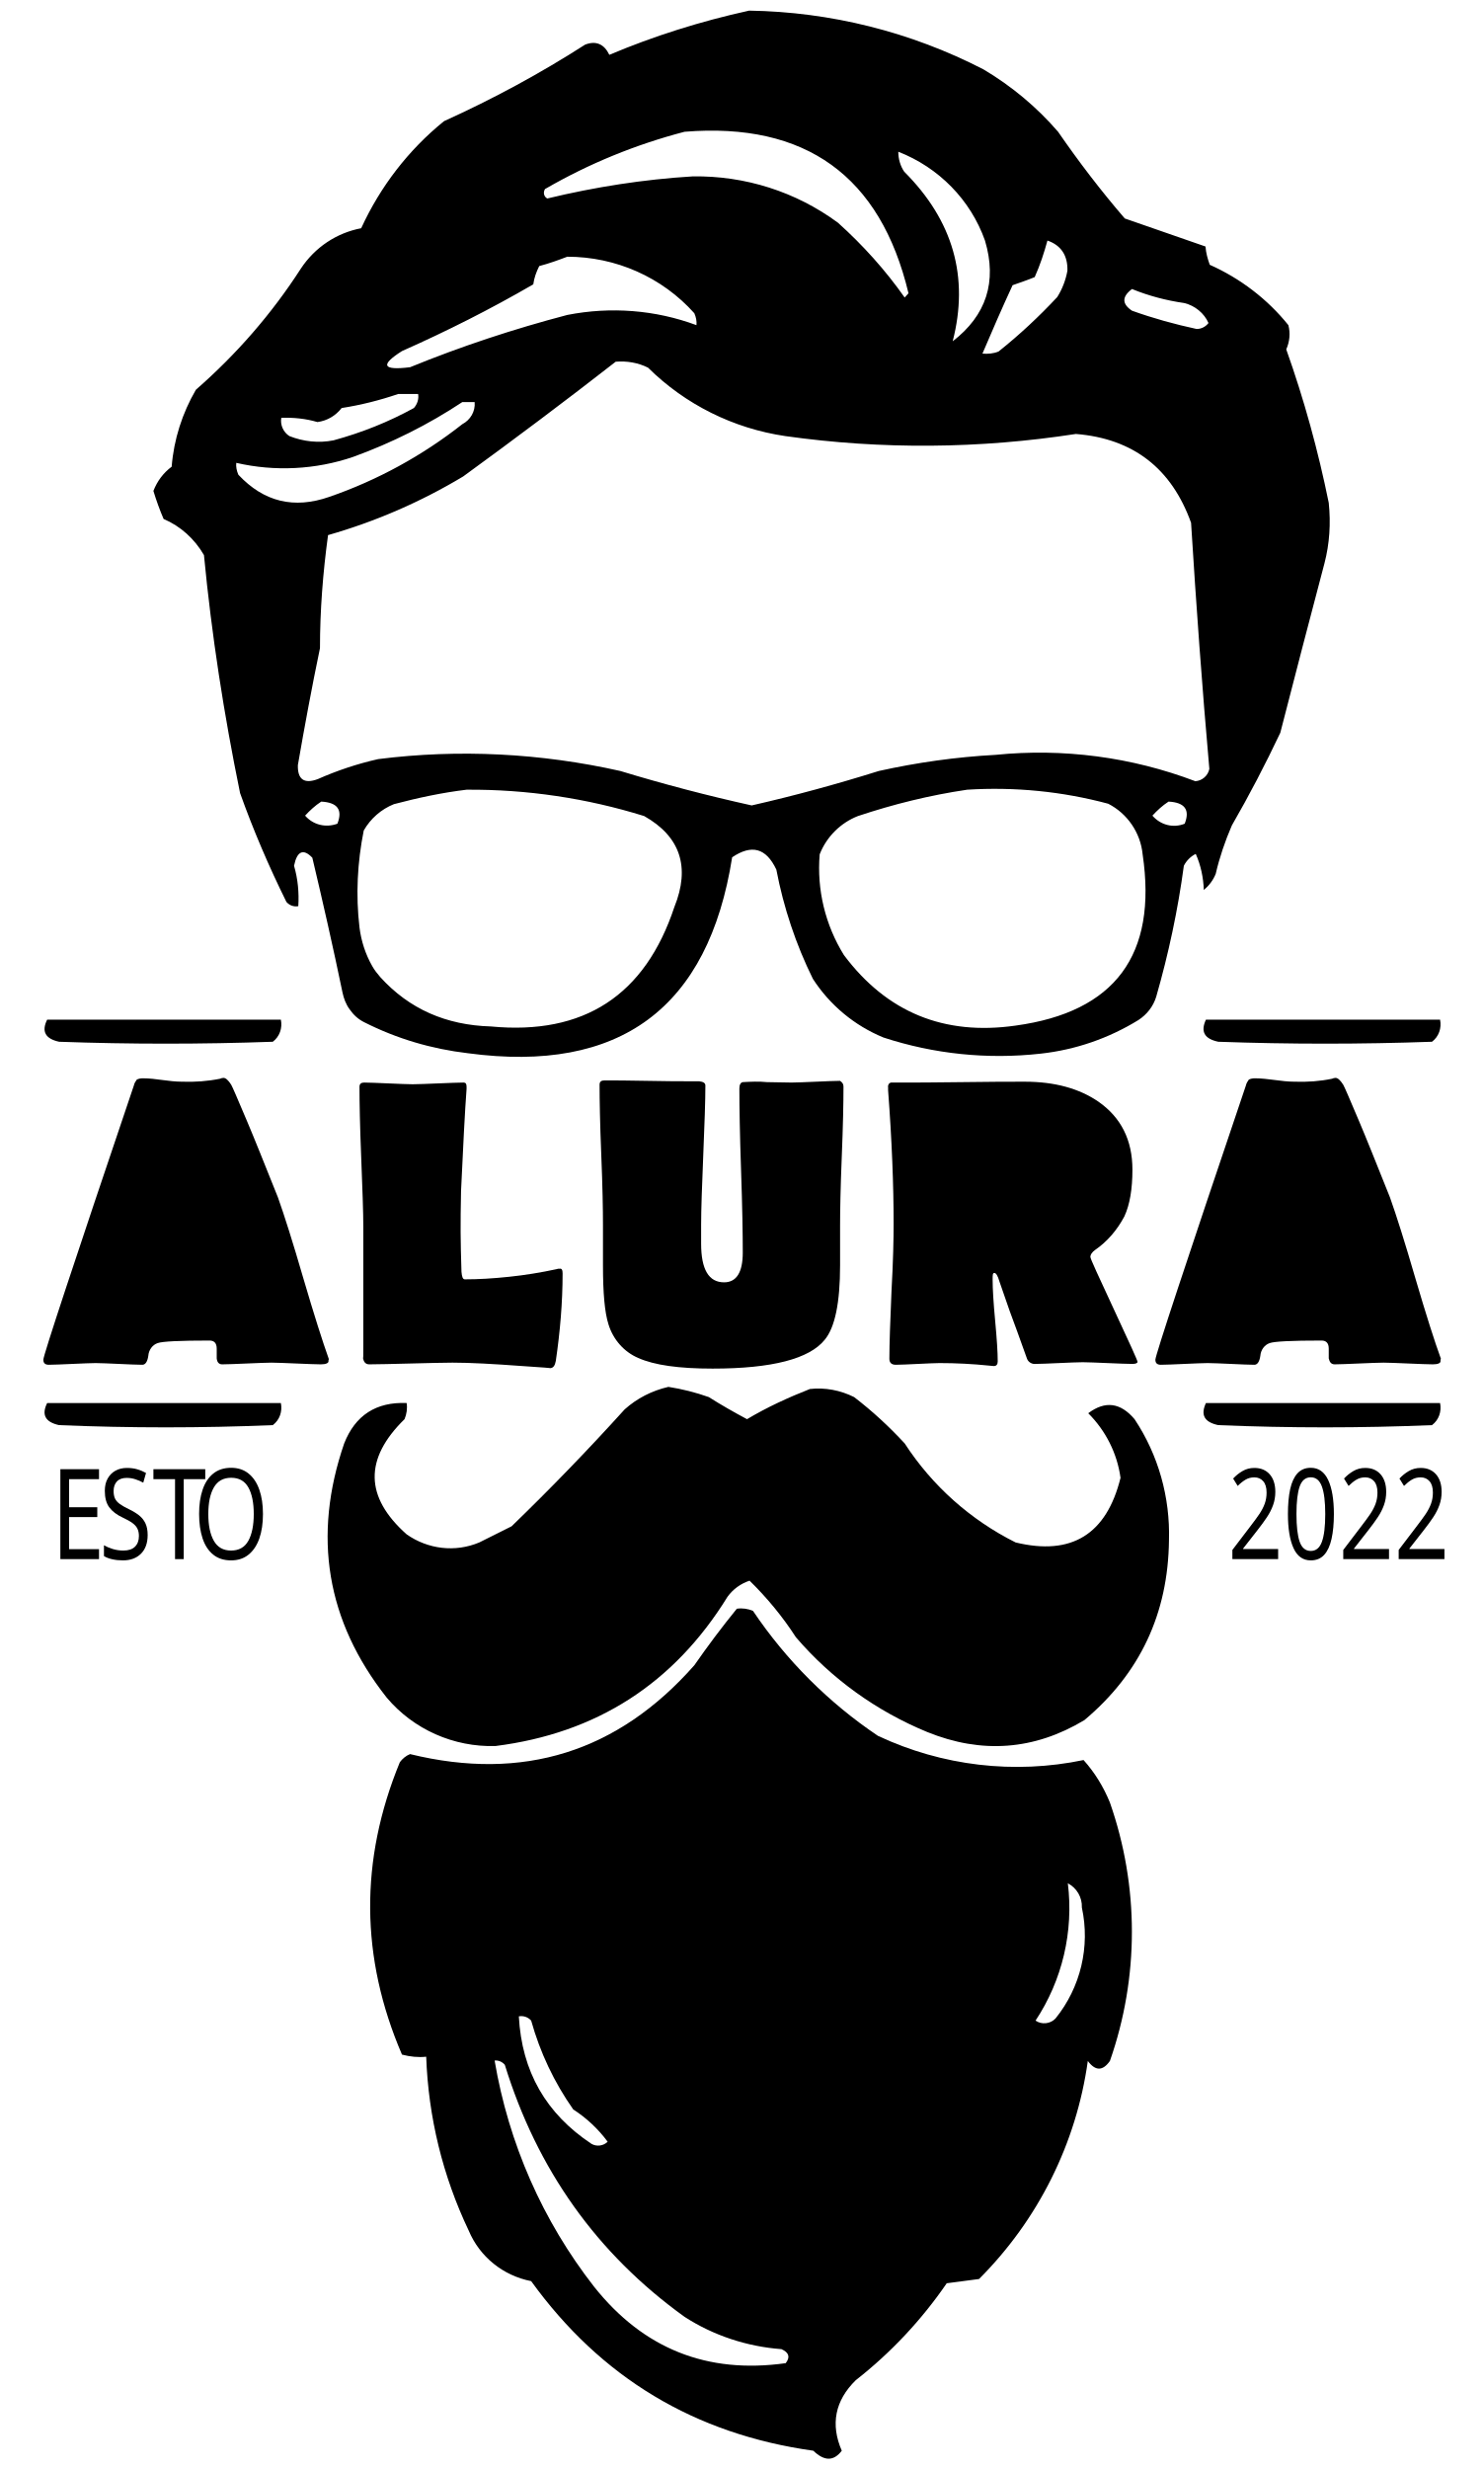
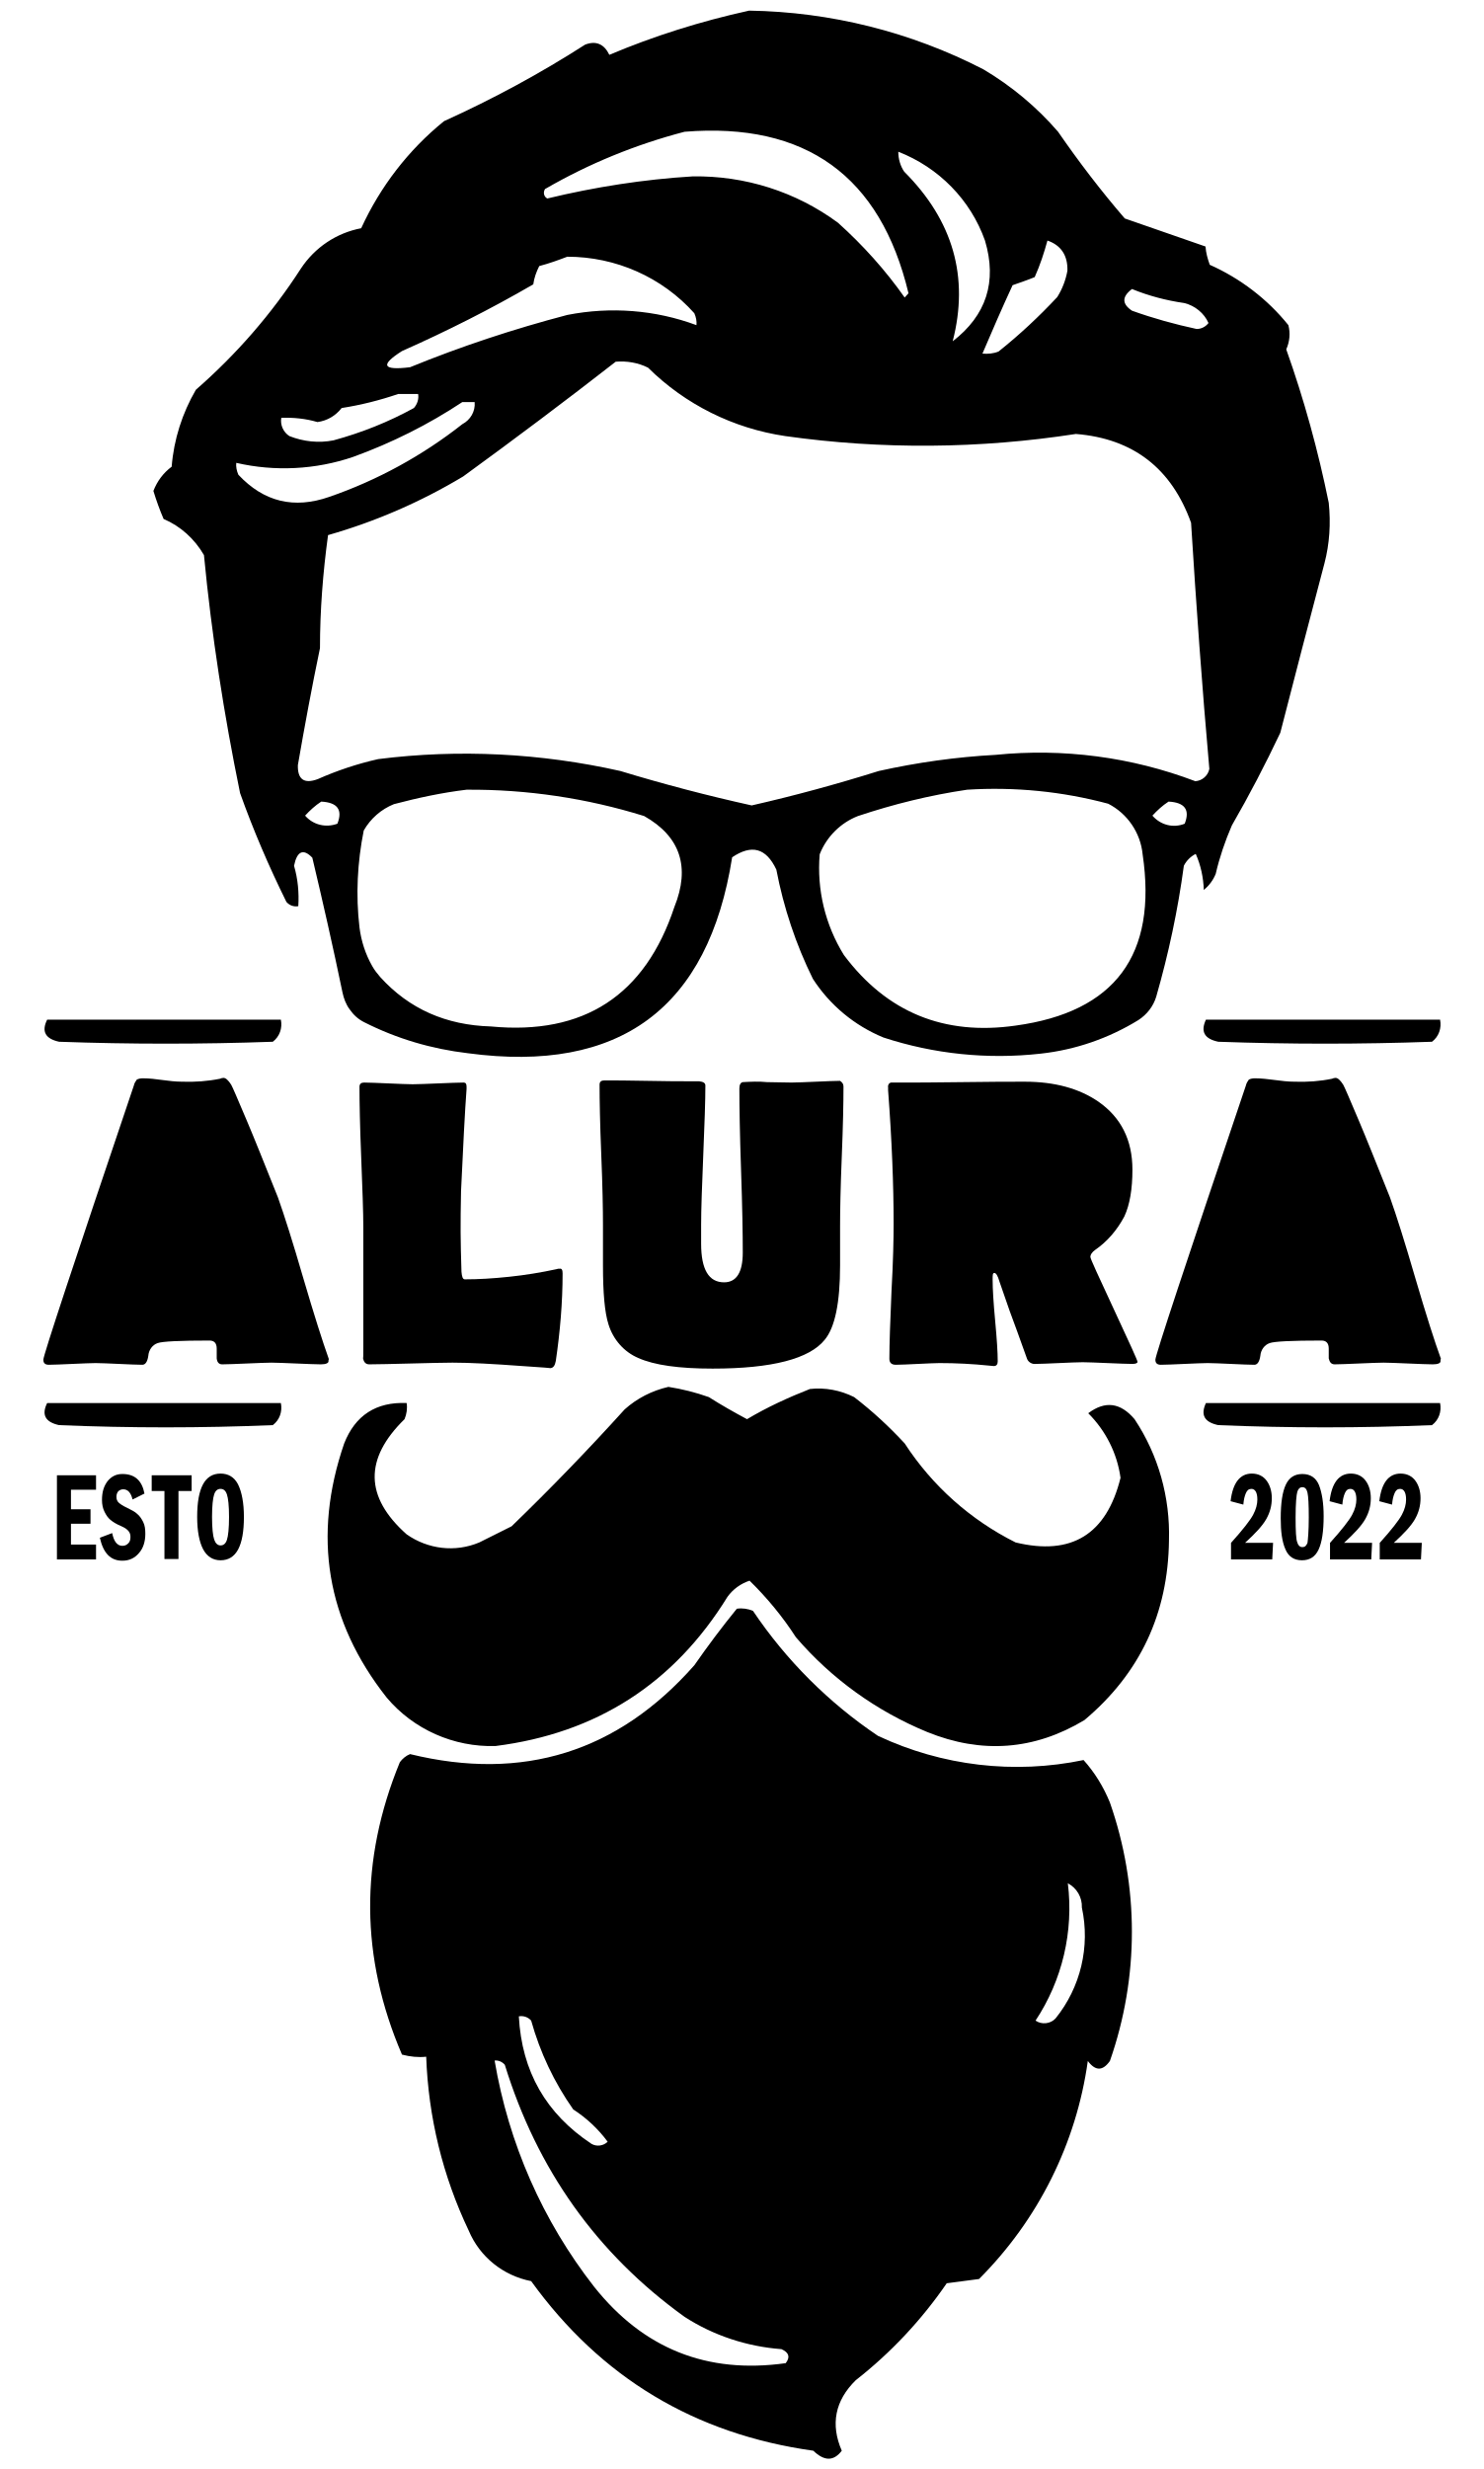
<svg xmlns="http://www.w3.org/2000/svg" version="1.1" id="Layer_1" x="0px" y="0px" viewBox="0 0 349.1 580.9" style="enable-background:new 0 0 349.1 580.9;" xml:space="preserve">
  <style type="text/css">
- 	.st0{fill-rule:evenodd;clip-rule:evenodd;enable-background:new    ;}
- 	.st1{font-family:'FranklinGothic-DemiCond';}
- 	.st2{font-size:29.622px;}
+ 	.st0{fill-rule:evenodd;clip-rule:evenodd;}
+ 	.st1{enable-background:new    ;}
</style>
  <g>
-     <path class="st0" d="M176.3,2.5c19.2,0.3,38,5,55.1,13.8c6.6,3.9,12.6,8.9,17.6,14.7c4.9,7.1,10.1,13.9,15.7,20.4l19,6.6   c0.1,1.5,0.5,2.9,1,4.3c7.2,3.2,13.6,8.1,18.5,14.2c0.5,1.9,0.3,3.9-0.5,5.7c4.2,11.8,7.5,23.8,10,36.1c0.5,4.8,0.2,9.6-1,14.2   c-3.5,13.3-7,26.6-10.4,39.9c-3.5,7.4-7.3,14.7-11.4,21.8c-1.6,3.7-2.9,7.5-3.8,11.4c-0.6,1.5-1.6,2.8-2.8,3.8   c-0.1-2.9-0.7-5.8-1.9-8.5c-1.2,0.6-2.2,1.6-2.8,2.8c-1.4,10.4-3.6,20.7-6.5,30.8c-0.7,2.3-2.2,4.2-4.2,5.5c-7,4.3-14.8,7-23,7.9   c-12.5,1.4-25.1,0.1-37-3.8c-6.8-2.8-12.6-7.6-16.6-13.8c-4-8.1-6.9-16.8-8.6-25.7c-2.4-5.1-5.8-6-10.4-2.9   c-5.6,35.5-26.4,50.9-62.2,46.1c-8.5-1-16.7-3.4-24.4-7.3c-1.4-0.7-2.5-1.7-3.4-3l0,0c-0.9-1.2-1.4-2.6-1.7-4   c-2.2-10.6-4.6-21.2-7.1-31.7c-2.1-2.2-3.6-1.6-4.3,1.9c0.9,3.1,1.2,6.3,1,9.5c-1.1,0.2-2.1-0.2-2.8-1c-4.1-8.3-7.8-16.9-10.9-25.6   c-3.8-18.5-6.7-37.2-8.5-56c-2.2-3.8-5.5-6.8-9.5-8.5c-0.9-2.1-1.7-4.3-2.4-6.6c0.9-2.3,2.3-4.2,4.3-5.7c0.5-6.4,2.5-12.6,5.7-18.1   c9.5-8.3,17.8-17.8,24.7-28.5c3.3-5,8.4-8.4,14.2-9.5c4.5-9.8,11.1-18.4,19.5-25.2c11.5-5.2,22.6-11.2,33.2-18   c2.6-1,4.5-0.1,5.7,2.4C153.8,8.5,164.9,5,176.3,2.5z M161.1,31c28.5-2.3,46.1,10.4,52.7,38l-0.9,1c-4.5-6.4-9.8-12.3-15.7-17.6   c-9.9-7.3-21.9-11.1-34.2-10.9c-11.5,0.7-23,2.5-34.2,5.2c-0.8-0.4-1-1.4-0.6-2.1c0-0.1,0.1-0.2,0.2-0.2   C138.6,38.5,149.6,34,161.1,31z M211.4,35.7c9.5,3.7,17,11.3,20.4,20.9c2.9,9.7,0.3,17.6-7.6,23.7c3.9-15.1,0.1-28.4-11.4-39.9   C211.9,39.1,211.4,37.4,211.4,35.7z M246.5,56.6c3.2,1.1,4.8,3.5,4.7,7.1c-0.4,2.2-1.2,4.3-2.4,6.2c-4.3,4.6-8.9,8.9-13.8,12.8   c-1.2,0.5-2.5,0.6-3.8,0.5c2.3-5.4,4.6-10.7,7.1-16.1c1.7-0.6,3.5-1.2,5.2-1.9C244.8,62.3,245.7,59.5,246.5,56.6z M133.5,60.4   c11.4,0,22.3,4.8,29.9,13.3c0.4,0.9,0.6,1.9,0.5,2.8c-9.7-3.6-20.2-4.4-30.4-2.4c-12.6,3.3-25,7.4-37,12.3   c-6.5,0.8-7.1-0.5-1.9-3.8c10.6-4.7,20.9-9.9,30.9-15.7c0.2-1.5,0.7-2.9,1.4-4.3C129.2,62,131.4,61.2,133.5,60.4L133.5,60.4z    M266.4,68c3.9,1.6,8.1,2.7,12.3,3.3c2.5,0.6,4.7,2.4,5.7,4.7c-0.7,0.9-1.7,1.4-2.8,1.4c-5.1-1.1-10.2-2.5-15.2-4.3   C264,71.5,264,69.8,266.4,68L266.4,68z M144.9,85.1c2.6-0.2,5.2,0.2,7.6,1.4c8.8,8.7,20.1,14.3,32.3,16.1c22.7,3.2,45.7,3,68.4-0.5   c13.5,1.1,22.5,8.1,27.1,20.9c1.2,19.4,2.6,38.7,4.3,57.9c-0.3,1.6-1.7,2.8-3.3,2.9c-15-5.7-31.1-7.8-47-6.2   c-9.3,0.5-18.5,1.8-27.5,3.8c-9.9,3.1-19.8,5.8-29.9,8.1c-10.4-2.3-20.7-5-30.9-8.1c-18.7-4.2-38-5.2-57-2.8   c-4.9,1.1-9.7,2.7-14.2,4.7c-3.2,1.2-4.8,0.1-4.7-3.3c1.6-9.2,3.3-18.4,5.2-27.5c0-8.9,0.7-17.8,1.9-26.6   c11.2-3.2,21.8-7.8,31.8-13.8C121.1,103.3,133.1,94.3,144.9,85.1z M93.7,92.7h4.7c0.2,1.2-0.2,2.4-1,3.3c-6,3.3-12.3,5.8-18.9,7.6   c-3.5,0.7-7.1,0.3-10.4-1c-1.4-0.9-2.2-2.6-1.9-4.3c2.9-0.1,5.8,0.2,8.5,1C77,99,79,97.8,80.4,96C84.9,95.3,89.3,94.2,93.7,92.7z    M108.8,94.6h2.9c0.2,2.2-1,4.2-2.9,5.2c-9.4,7.4-20,13.2-31.3,17.1c-8.3,2.9-15.4,1.2-21.4-5.2c-0.4-0.9-0.6-1.9-0.5-2.8   c9.1,2.1,18.7,1.6,27.5-1.4C92.2,104.2,100.8,99.9,108.8,94.6L108.8,94.6z M109.8,185.8c14.2-0.1,28.3,2,41.8,6.2   c8.5,4.8,10.9,12,7.1,21.4c-6.9,20.8-21.3,30.2-43.2,28.1c-10.5-0.3-19.2-4.1-26-11.6c-0.7-0.8-1.4-1.7-1.9-2.6   c-1.6-2.8-2.6-5.9-3-9.1c-0.9-7.6-0.5-15.3,1-22.8c1.6-2.8,4.1-5,7.1-6.2C98.4,187.7,104,186.5,109.8,185.8L109.8,185.8z    M227.6,185.8c11.2-0.7,22.4,0.4,33.2,3.3c4.5,2.3,7.6,6.8,8.1,11.9c3.5,23.7-6.5,37.1-29.9,40.3c-16.8,2.4-30.3-3.1-40.4-16.6   c-4.4-7.1-6.4-15.4-5.7-23.7c1.6-4.1,4.9-7.4,9-9C210.3,189.2,218.8,187.1,227.6,185.8L227.6,185.8z M75.6,188.6   c3.8,0.2,5.1,1.9,3.8,5.2c-2.7,1-5.7,0.3-7.6-1.9C72.9,190.7,74.2,189.5,75.6,188.6z M275,188.6c3.8,0.2,5.1,1.9,3.8,5.2   c-2.7,1.1-5.7,0.3-7.6-1.9C272.3,190.7,273.6,189.5,275,188.6L275,188.6z" />
+     <path class="st0" d="M176.3,2.5c19.2,0.3,38,5,55.1,13.8C238,20.2,244,25.2,249,31c4.9,7.1,10.1,13.9,15.7,20.4l19,6.6   c0.1,1.5,0.5,2.9,1,4.3c7.2,3.2,13.6,8.1,18.5,14.2c0.5,1.9,0.3,3.9-0.5,5.7c4.2,11.8,7.5,23.8,10,36.1c0.5,4.8,0.2,9.6-1,14.2   c-3.5,13.3-7,26.6-10.4,39.9c-3.5,7.4-7.3,14.7-11.4,21.8c-1.6,3.7-2.9,7.5-3.8,11.4c-0.6,1.5-1.6,2.8-2.8,3.8   c-0.1-2.9-0.7-5.8-1.9-8.5c-1.2,0.6-2.2,1.6-2.8,2.8c-1.4,10.4-3.6,20.7-6.5,30.8c-0.7,2.3-2.2,4.2-4.2,5.5c-7,4.3-14.8,7-23,7.9   c-12.5,1.4-25.1,0.1-37-3.8c-6.8-2.8-12.6-7.6-16.6-13.8c-4-8.1-6.9-16.8-8.6-25.7c-2.4-5.1-5.8-6-10.4-2.9   c-5.6,35.5-26.4,50.9-62.2,46.1c-8.5-1-16.7-3.4-24.4-7.3c-1.4-0.7-2.5-1.7-3.4-3l0,0c-0.9-1.2-1.4-2.6-1.7-4   c-2.2-10.6-4.6-21.2-7.1-31.7c-2.1-2.2-3.6-1.6-4.3,1.9c0.9,3.1,1.2,6.3,1,9.5c-1.1,0.2-2.1-0.2-2.8-1c-4.1-8.3-7.8-16.9-10.9-25.6   c-3.8-18.5-6.7-37.2-8.5-56c-2.2-3.8-5.5-6.8-9.5-8.5c-0.9-2.1-1.7-4.3-2.4-6.6c0.9-2.3,2.3-4.2,4.3-5.7c0.5-6.4,2.5-12.6,5.7-18.1   c9.5-8.3,17.8-17.8,24.7-28.5c3.3-5,8.4-8.4,14.2-9.5c4.5-9.8,11.1-18.4,19.5-25.2c11.5-5.2,22.6-11.2,33.2-18   c2.6-1,4.5-0.1,5.7,2.4C153.8,8.5,164.9,5,176.3,2.5z M161.1,31c28.5-2.3,46.1,10.4,52.7,38l-0.9,1c-4.5-6.4-9.8-12.3-15.7-17.6   c-9.9-7.3-21.9-11.1-34.2-10.9c-11.5,0.7-23,2.5-34.2,5.2c-0.8-0.4-1-1.4-0.6-2.1c0-0.1,0.1-0.2,0.2-0.2   C138.6,38.5,149.6,34,161.1,31z M211.4,35.7c9.5,3.7,17,11.3,20.4,20.9c2.9,9.7,0.3,17.6-7.6,23.7c3.9-15.1,0.1-28.4-11.4-39.9   C211.9,39.1,211.4,37.4,211.4,35.7z M246.5,56.6c3.2,1.1,4.8,3.5,4.7,7.1c-0.4,2.2-1.2,4.3-2.4,6.2c-4.3,4.6-8.9,8.9-13.8,12.8   c-1.2,0.5-2.5,0.6-3.8,0.5c2.3-5.4,4.6-10.7,7.1-16.1c1.7-0.6,3.5-1.2,5.2-1.9C244.8,62.3,245.7,59.5,246.5,56.6z M133.5,60.4   c11.4,0,22.3,4.8,29.9,13.3c0.4,0.9,0.6,1.9,0.5,2.8c-9.7-3.6-20.2-4.4-30.4-2.4c-12.6,3.3-25,7.4-37,12.3   c-6.5,0.8-7.1-0.5-1.9-3.8c10.6-4.7,20.9-9.9,30.9-15.7c0.2-1.5,0.7-2.9,1.4-4.3C129.2,62,131.4,61.2,133.5,60.4L133.5,60.4z    M266.4,68c3.9,1.6,8.1,2.7,12.3,3.3c2.5,0.6,4.7,2.4,5.7,4.7c-0.7,0.9-1.7,1.4-2.8,1.4c-5.1-1.1-10.2-2.5-15.2-4.3   C264,71.5,264,69.8,266.4,68L266.4,68z M144.9,85.1c2.6-0.2,5.2,0.2,7.6,1.4c8.8,8.7,20.1,14.3,32.3,16.1c22.7,3.2,45.7,3,68.4-0.5   c13.5,1.1,22.5,8.1,27.1,20.9c1.2,19.4,2.6,38.7,4.3,57.9c-0.3,1.6-1.7,2.8-3.3,2.9c-15-5.7-31.1-7.8-47-6.2   c-9.3,0.5-18.5,1.8-27.5,3.8c-9.9,3.1-19.8,5.8-29.9,8.1c-10.4-2.3-20.7-5-30.9-8.1c-18.7-4.2-38-5.2-57-2.8   c-4.9,1.1-9.7,2.7-14.2,4.7c-3.2,1.2-4.8,0.1-4.7-3.3c1.6-9.2,3.3-18.4,5.2-27.5c0-8.9,0.7-17.8,1.9-26.6   c11.2-3.2,21.8-7.8,31.8-13.8C121.1,103.3,133.1,94.3,144.9,85.1z M93.7,92.7h4.7c0.2,1.2-0.2,2.4-1,3.3c-6,3.3-12.3,5.8-18.9,7.6   c-3.5,0.7-7.1,0.3-10.4-1c-1.4-0.9-2.2-2.6-1.9-4.3c2.9-0.1,5.8,0.2,8.5,1C77,99,79,97.8,80.4,96C84.9,95.3,89.3,94.2,93.7,92.7z    M108.8,94.6h2.9c0.2,2.2-1,4.2-2.9,5.2c-9.4,7.4-20,13.2-31.3,17.1c-8.3,2.9-15.4,1.2-21.4-5.2c-0.4-0.9-0.6-1.9-0.5-2.8   c9.1,2.1,18.7,1.6,27.5-1.4C92.2,104.2,100.8,99.9,108.8,94.6L108.8,94.6z M109.8,185.8c14.2-0.1,28.3,2,41.8,6.2   c8.5,4.8,10.9,12,7.1,21.4c-6.9,20.8-21.3,30.2-43.2,28.1c-10.5-0.3-19.2-4.1-26-11.6c-0.7-0.8-1.4-1.7-1.9-2.6   c-1.6-2.8-2.6-5.9-3-9.1c-0.9-7.6-0.5-15.3,1-22.8c1.6-2.8,4.1-5,7.1-6.2C98.4,187.7,104,186.5,109.8,185.8L109.8,185.8z    M227.6,185.8c11.2-0.7,22.4,0.4,33.2,3.3c4.5,2.3,7.6,6.8,8.1,11.9c3.5,23.7-6.5,37.1-29.9,40.3c-16.8,2.4-30.3-3.1-40.4-16.6   c-4.4-7.1-6.4-15.4-5.7-23.7c1.6-4.1,4.9-7.4,9-9C210.3,189.2,218.8,187.1,227.6,185.8L227.6,185.8z M75.6,188.6   c3.8,0.2,5.1,1.9,3.8,5.2c-2.7,1-5.7,0.3-7.6-1.9C72.9,190.7,74.2,189.5,75.6,188.6z M275,188.6c3.8,0.2,5.1,1.9,3.8,5.2   c-2.7,1.1-5.7,0.3-7.6-1.9C272.3,190.7,273.6,189.5,275,188.6L275,188.6z" />
    <path class="st0" d="M11.1,239.9h55c0.4,2-0.3,4-1.9,5.2c-16.8,0.6-33.6,0.6-50.3,0C10.7,244.4,9.7,242.7,11.1,239.9z" />
    <path class="st0" d="M11.1,330.1h55c0.4,2-0.3,4-1.9,5.2c-16.8,0.7-33.6,0.7-50.3,0C10.7,334.6,9.7,332.9,11.1,330.1z" />
    <path class="st0" d="M283.8,330.1h55.1c0.4,2-0.3,4-1.9,5.2c-16.8,0.7-33.5,0.7-50.3,0C283.4,334.6,282.5,332.9,283.8,330.1z" />
    <path class="st0" d="M283.8,239.9h55.1c0.4,2-0.3,4-1.9,5.2c-16.8,0.6-33.5,0.6-50.3,0C283.4,244.4,282.5,242.7,283.8,239.9z" />
    <path class="st0" d="M157.3,326.3c3.2,0.5,6.4,1.3,9.5,2.4c3,1.9,6,3.6,9,5.2c4.7-2.8,9.7-5.1,14.8-7.1c3.6-0.4,7.2,0.3,10.4,1.9   c4.3,3.3,8.2,6.9,11.9,10.9c6.5,10,15.5,18,26.1,23.3c13.2,3.2,21.4-1.9,24.7-15.2c-0.8-5.8-3.5-11.1-7.6-15.2   c4-3,7.6-2.5,10.9,1.4c5.6,8.4,8.4,18.4,8.1,28.5c-0.2,17.2-6.8,31.3-19.9,42.3c-11.8,7.1-24.2,8-37,2.8   c-11.9-4.9-22.5-12.5-30.9-22.3c-3.1-4.8-6.8-9.3-10.9-13.3c-2.1,0.7-3.9,2-5.2,3.8c-12.6,20.4-30.8,32.1-54.6,35.1   c-9.8,0.3-19.3-3.9-25.6-11.4c-14.2-18-17.5-38-10-59.8c2.6-6.6,7.5-9.8,14.7-9.5c0.2,1.3,0,2.6-0.5,3.8   c-9.5,9.3-9.4,18.3,0.5,27.1c5,3.5,11.4,4.3,17.1,1.9l7.6-3.8c9.2-8.9,18-18,26.6-27.5C149.9,329,153.4,327.2,157.3,326.3z" />
    <path class="st0" d="M173.4,378.5c1.3-0.2,2.6,0,3.8,0.5c7.8,11.6,17.8,21.6,29.4,29.4c15.1,7.1,32.1,9.1,48.4,5.7   c2.6,2.9,4.7,6.3,6.2,10c6.9,19.7,6.9,41.1,0,60.8c-1.7,2.4-3.4,2.4-5.2,0c-2.7,19.4-11.7,37.4-25.6,51.3l-7.6,1   c-5.9,8.6-13.1,16.3-21.4,22.8c-4.9,4.8-6,10.4-3.3,16.6c-1.9,2.5-4.1,2.5-6.7,0c-27.9-3.9-50-17.2-66.4-39.9   c-6.6-1.3-12.1-5.7-14.7-11.9c-6.1-12.8-9.5-26.7-10-40.9c-1.9,0.2-3.8,0-5.7-0.5c-9.8-22.8-10-45.7-0.5-68.8   c0.6-0.8,1.4-1.5,2.4-1.9c26.6,6.5,48.9-0.5,66.9-20.9C166.6,387.2,169.9,382.8,173.4,378.5z M251.3,443.1c2.1,1.1,3.4,3.3,3.3,5.7   c2,9.2-0.3,18.8-6.2,26.1c-1.2,1.3-3.3,1.5-4.7,0.5C250,465.9,252.7,454.4,251.3,443.1L251.3,443.1z M122.1,474.4   c1.1-0.2,2.2,0.2,2.9,1c2.1,7.5,5.4,14.5,9.9,20.9c3.1,2,5.9,4.6,8.1,7.6c-1,1-2.6,1.2-3.8,0.5   C128.5,497.3,122.8,487.4,122.1,474.4z M116.4,484.8c0.9-0.1,1.8,0.3,2.4,1c7.6,24.6,21.6,44.4,42.3,59.3c6.8,4.4,14.7,7,22.8,7.6   c1.8,0.8,2.1,1.9,1,3.3c-18.5,2.6-33.5-3.4-45.1-18C127.7,522.5,119.7,504.3,116.4,484.8L116.4,484.8z" />
    <g>
-       <path d="M77.3,320.3c0,0.4-0.6,0.7-1.8,0.7c-1.2,0-3.2-0.1-5.8-0.2s-4.6-0.2-5.8-0.2s-3.2,0.1-5.8,0.2s-4.5,0.2-5.8,0.2    c-0.8,0-1.2-0.5-1.3-1.4v-2.3c0-1.3-0.6-1.9-1.7-1.9c-7,0-11.1,0.2-12.2,0.6c-1.2,0.4-2.1,1.6-2.2,3c-0.2,1.4-0.7,2.1-1.4,2.1    c-1.3,0-3.1-0.1-5.5-0.2c-2.4-0.1-4.3-0.2-5.5-0.2s-3,0.1-5.5,0.2s-4.3,0.2-5.5,0.2c-0.9,0-1.3-0.4-1.3-1.2    c0-1,7.1-22.5,21.3-64.5c0.1-0.5,0.4-1,0.7-1.4c0.4-0.2,0.9-0.3,1.4-0.3c1.6,0,3.1,0.2,4.6,0.4c1.5,0.2,3.1,0.4,4.7,0.4    c3,0.1,5.9-0.1,8.9-0.7c0.2-0.1,0.5-0.2,0.8-0.2c0.5,0,1.1,0.5,1.8,1.6c0.3,0.5,1.5,3.3,3.7,8.5c1.7,4,4.1,10,7.3,18    c1.5,4.2,3.5,10.5,6,19.1c2.5,8.5,4.5,14.8,6,19C77.3,319.9,77.3,320.1,77.3,320.3z" />
-       <path d="M132.4,299.6c0,6.9-0.6,13.8-1.6,20.6c-0.2,1.1-0.6,1.7-1.4,1.7c0.5,0-1.7-0.2-6.5-0.5c-6.8-0.5-12.3-0.8-16.4-0.8    c-2.2,0-5.5,0.1-9.8,0.2s-7.7,0.2-9.8,0.2c-0.9,0-1.4-0.6-1.5-1.8c0.1,0.9,0.1-0.2,0.1-3.3v-27.2c0-3.4-0.2-8.9-0.5-16.5    c-0.3-7.3-0.4-12.8-0.4-16.5c0-0.7,0.4-1,1.1-1c1.3,0,3.1,0.1,5.7,0.2s4.4,0.2,5.7,0.2c1.3,0,3.4-0.1,6-0.2c2.7-0.1,4.7-0.2,6-0.2    c0.5,0,0.7,0.3,0.7,1v0.5c-0.4,5.3-0.8,13.3-1.3,24c-0.1,4.1-0.1,7.3-0.1,9.7c0,2.6,0.1,5.7,0.2,9.3c0.1,1.2,0.3,1.8,0.8,1.8    c3.2,0,6.6-0.2,10.4-0.6c3.8-0.4,7.5-1,11.2-1.8c0.2-0.1,0.4-0.1,0.7-0.1C132.2,298.4,132.4,298.8,132.4,299.6z" />
-       <path d="M198.5,255.7c0,3.7-0.1,9.1-0.4,16.4c-0.3,7.3-0.4,12.8-0.4,16.4c0,1,0,2.6,0,4.6c0,2.1,0,3.6,0,4.6    c0,8.8-1.2,14.6-3.6,17.5c-3.6,4.5-12.4,6.8-26.4,6.8c-7.9,0-13.7-0.8-17.5-2.5c-3.3-1.4-5.9-4.3-7-7.9c-0.9-2.8-1.3-7.4-1.3-13.9    c0-0.9,0-2.4,0-4.5v-5c0-3.7-0.1-9.2-0.4-16.5c-0.3-7.3-0.4-12.8-0.4-16.5c0-0.7,0.4-1,1.1-1c2.2,0,5.6,0,10.1,0.1s7.8,0.1,10,0.1    c1.9,0,2.6,0,2.2,0c1,0.1,1.5,0.4,1.5,1c0,3.6-0.2,9.1-0.5,16.4c-0.3,7.3-0.5,12.7-0.5,16.4c0,0.4,0,1.1,0,2.1c0,1,0,1.8,0,2.3    c0,6.1,1.8,9.1,5.4,9.1c2.9,0,4.4-2.3,4.4-7c0-4.3-0.1-10.7-0.4-19.3c-0.3-8.6-0.4-15-0.4-19.3c0-0.9,0.3-1.4,0.8-1.5    c1.9-0.1,3.8-0.2,5.7,0l5.8,0.1c1.3,0,3.1-0.1,5.7-0.2c2.5-0.1,4.4-0.2,5.7-0.2C198.1,254.6,198.5,254.9,198.5,255.7z" />
-       <path d="M267.7,320.4c0,0.3-0.4,0.5-1.2,0.5c-1.3,0-3.3-0.1-5.9-0.2c-2.6-0.1-4.5-0.2-5.8-0.2c-1.3,0-3.1,0.1-5.6,0.2    s-4.3,0.2-5.5,0.2c-0.8,0.1-1.7-0.4-2-1.2c-0.5-1.4-1.3-3.6-2.3-6.4c-1-2.6-2.4-6.5-4.2-11.8c-0.4-1.4-0.8-2-1.2-2    s-0.4,0.5-0.4,1.6c0,2.2,0.2,5.4,0.6,9.7c0.4,4.3,0.6,7.4,0.6,9.5c0,0.7-0.3,1.1-0.9,1.1c-0.4,0-0.8-0.1-1.1-0.1    c-3.9-0.4-7.8-0.6-11.7-0.6c-1.1,0-2.8,0.1-5.1,0.2s-4,0.2-5.2,0.2c-1,0-1.5-0.5-1.5-1.4c0-3.5,0.2-8.8,0.5-15.9    c0.4-7.1,0.5-12.4,0.5-15.9c0-9-0.4-19.5-1.3-31.4l0-0.7c-0.1-0.5,0.2-1,0.7-1.1c0.1,0,0.1,0,0.2,0h1.7c3.3,0,8.2,0,14.8-0.1    s11.5-0.1,14.8-0.1c7,0,12.8,1.6,17.3,4.7c5.3,3.7,8,9,8,16c0,4.5-0.6,8.2-1.9,11c-1.7,3.2-4,5.9-6.9,7.9    c-0.7,0.5-1.1,1.1-1.1,1.6s1.9,4.5,5.6,12.5C265.8,315.9,267.7,320.1,267.7,320.4z" />
-       <path d="M339,320.3c0,0.4-0.6,0.7-1.8,0.7s-3.2-0.1-5.8-0.2c-2.6-0.1-4.6-0.2-5.8-0.2s-3.2,0.1-5.8,0.2c-2.6,0.1-4.5,0.2-5.7,0.2    c-0.8,0-1.2-0.5-1.4-1.4v-2.3c0-1.3-0.6-1.9-1.7-1.9c-7,0-11.1,0.2-12.2,0.6c-1.2,0.4-2.1,1.6-2.2,3c-0.2,1.4-0.7,2.1-1.4,2.1    c-1.3,0-3.1-0.1-5.5-0.2c-2.4-0.1-4.3-0.2-5.5-0.2c-1.2,0-3,0.1-5.5,0.2c-2.4,0.1-4.3,0.2-5.5,0.2c-0.9,0-1.3-0.4-1.3-1.2    c0-1,7.1-22.5,21.3-64.5c0.1-0.5,0.4-1,0.7-1.4c0.4-0.2,0.9-0.3,1.4-0.3c1.6,0,3.1,0.2,4.7,0.4c1.5,0.2,3.1,0.4,4.7,0.4    c3,0.1,5.9-0.1,8.8-0.7c0.2-0.1,0.5-0.2,0.8-0.2c0.5,0,1.1,0.5,1.8,1.6c0.3,0.5,1.5,3.3,3.7,8.5c1.7,4,4.1,10,7.3,18    c1.5,4.2,3.5,10.5,6,19.1c2.5,8.5,4.5,14.8,6,18.9C339,319.8,339,320.1,339,320.3z" />
+       <path d="M77.3,320.3c0,0.4-0.6,0.7-1.8,0.7c-1.2,0-3.2-0.1-5.8-0.2s-4.6-0.2-5.8-0.2s-3.2,0.1-5.8,0.2s-4.5,0.2-5.8,0.2    c-0.8,0-1.2-0.5-1.3-1.4v-2.3c0-1.3-0.6-1.9-1.7-1.9c-7,0-11.1,0.2-12.2,0.6c-1.2,0.4-2.1,1.6-2.2,3c-0.2,1.4-0.7,2.1-1.4,2.1    c-1.3,0-3.1-0.1-5.5-0.2s-4.3-0.2-5.5-0.2s-3,0.1-5.5,0.2s-4.3,0.2-5.5,0.2c-0.9,0-1.3-0.4-1.3-1.2c0-1,7.1-22.5,21.3-64.5    c0.1-0.5,0.4-1,0.7-1.4c0.4-0.2,0.9-0.3,1.4-0.3c1.6,0,3.1,0.2,4.6,0.4s3.1,0.4,4.7,0.4c3,0.1,5.9-0.1,8.9-0.7    c0.2-0.1,0.5-0.2,0.8-0.2c0.5,0,1.1,0.5,1.8,1.6c0.3,0.5,1.5,3.3,3.7,8.5c1.7,4,4.1,10,7.3,18c1.5,4.2,3.5,10.5,6,19.1    c2.5,8.5,4.5,14.8,6,19C77.3,319.9,77.3,320.1,77.3,320.3z" />
+       <path d="M132.4,299.6c0,6.9-0.6,13.8-1.6,20.6c-0.2,1.1-0.6,1.7-1.4,1.7c0.5,0-1.7-0.2-6.5-0.5c-6.8-0.5-12.3-0.8-16.4-0.8    c-2.2,0-5.5,0.1-9.8,0.2S89,321,86.9,321c-0.9,0-1.4-0.6-1.5-1.8c0.1,0.9,0.1-0.2,0.1-3.3v-27.2c0-3.4-0.2-8.9-0.5-16.5    c-0.3-7.3-0.4-12.8-0.4-16.5c0-0.7,0.4-1,1.1-1c1.3,0,3.1,0.1,5.7,0.2s4.4,0.2,5.7,0.2c1.3,0,3.4-0.1,6-0.2c2.7-0.1,4.7-0.2,6-0.2    c0.5,0,0.7,0.3,0.7,1v0.5c-0.4,5.3-0.8,13.3-1.3,24c-0.1,4.1-0.1,7.3-0.1,9.7c0,2.6,0.1,5.7,0.2,9.3c0.1,1.2,0.3,1.8,0.8,1.8    c3.2,0,6.6-0.2,10.4-0.6s7.5-1,11.2-1.8c0.2-0.1,0.4-0.1,0.7-0.1C132.2,298.4,132.4,298.8,132.4,299.6z" />
+       <path d="M198.5,255.7c0,3.7-0.1,9.1-0.4,16.4c-0.3,7.3-0.4,12.8-0.4,16.4c0,1,0,2.6,0,4.6c0,2.1,0,3.6,0,4.6    c0,8.8-1.2,14.6-3.6,17.5c-3.6,4.5-12.4,6.8-26.4,6.8c-7.9,0-13.7-0.8-17.5-2.5c-3.3-1.4-5.9-4.3-7-7.9c-0.9-2.8-1.3-7.4-1.3-13.9    c0-0.9,0-2.4,0-4.5v-5c0-3.7-0.1-9.2-0.4-16.5c-0.3-7.3-0.4-12.8-0.4-16.5c0-0.7,0.4-1,1.1-1c2.2,0,5.6,0,10.1,0.1s7.8,0.1,10,0.1    c1.9,0,2.6,0,2.2,0c1,0.1,1.5,0.4,1.5,1c0,3.6-0.2,9.1-0.5,16.4s-0.5,12.7-0.5,16.4c0,0.4,0,1.1,0,2.1s0,1.8,0,2.3    c0,6.1,1.8,9.1,5.4,9.1c2.9,0,4.4-2.3,4.4-7c0-4.3-0.1-10.7-0.4-19.3c-0.3-8.6-0.4-15-0.4-19.3c0-0.9,0.3-1.4,0.8-1.5    c1.9-0.1,3.8-0.2,5.7,0l5.8,0.1c1.3,0,3.1-0.1,5.7-0.2c2.5-0.1,4.4-0.2,5.7-0.2C198.1,254.6,198.5,254.9,198.5,255.7z" />
+       <path d="M267.7,320.4c0,0.3-0.4,0.5-1.2,0.5c-1.3,0-3.3-0.1-5.9-0.2s-4.5-0.2-5.8-0.2s-3.1,0.1-5.6,0.2s-4.3,0.2-5.5,0.2    c-0.8,0.1-1.7-0.4-2-1.2c-0.5-1.4-1.3-3.6-2.3-6.4c-1-2.6-2.4-6.5-4.2-11.8c-0.4-1.4-0.8-2-1.2-2s-0.4,0.5-0.4,1.6    c0,2.2,0.2,5.4,0.6,9.7c0.4,4.3,0.6,7.4,0.6,9.5c0,0.7-0.3,1.1-0.9,1.1c-0.4,0-0.8-0.1-1.1-0.1c-3.9-0.4-7.8-0.6-11.7-0.6    c-1.1,0-2.8,0.1-5.1,0.2s-4,0.2-5.2,0.2c-1,0-1.5-0.5-1.5-1.4c0-3.5,0.2-8.8,0.5-15.9c0.4-7.1,0.5-12.4,0.5-15.9    c0-9-0.4-19.5-1.3-31.4v-0.7c-0.1-0.5,0.2-1,0.7-1.1c0.1,0,0.1,0,0.2,0h1.7c3.3,0,8.2,0,14.8-0.1s11.5-0.1,14.8-0.1    c7,0,12.8,1.6,17.3,4.7c5.3,3.7,8,9,8,16c0,4.5-0.6,8.2-1.9,11c-1.7,3.2-4,5.9-6.9,7.9c-0.7,0.5-1.1,1.1-1.1,1.6s1.9,4.5,5.6,12.5    C265.8,315.9,267.7,320.1,267.7,320.4z" />
+       <path d="M339,320.3c0,0.4-0.6,0.7-1.8,0.7s-3.2-0.1-5.8-0.2c-2.6-0.1-4.6-0.2-5.8-0.2s-3.2,0.1-5.8,0.2c-2.6,0.1-4.5,0.2-5.7,0.2    c-0.8,0-1.2-0.5-1.4-1.4v-2.3c0-1.3-0.6-1.9-1.7-1.9c-7,0-11.1,0.2-12.2,0.6c-1.2,0.4-2.1,1.6-2.2,3c-0.2,1.4-0.7,2.1-1.4,2.1    c-1.3,0-3.1-0.1-5.5-0.2s-4.3-0.2-5.5-0.2s-3,0.1-5.5,0.2c-2.4,0.1-4.3,0.2-5.5,0.2c-0.9,0-1.3-0.4-1.3-1.2    c0-1,7.1-22.5,21.3-64.5c0.1-0.5,0.4-1,0.7-1.4c0.4-0.2,0.9-0.3,1.4-0.3c1.6,0,3.1,0.2,4.7,0.4c1.5,0.2,3.1,0.4,4.7,0.4    c3,0.1,5.9-0.1,8.8-0.7c0.2-0.1,0.5-0.2,0.8-0.2c0.5,0,1.1,0.5,1.8,1.6c0.3,0.5,1.5,3.3,3.7,8.5c1.7,4,4.1,10,7.3,18    c1.5,4.2,3.5,10.5,6,19.1c2.5,8.5,4.5,14.8,6,18.9C339,319.8,339,320.1,339,320.3z" />
    </g>
-     <text transform="matrix(0.77 0 0 1 288.9271 366.8252)" class="st1 st2">2022</text>
-     <text transform="matrix(0.77 0 0 1 11.9932 366.8252)" class="st1 st2">E</text>
-     <text transform="matrix(0.77 0 0 1 23.2949 366.8252)" class="st1 st2">S</text>
-     <text transform="matrix(0.77 0 0 1 35.875 366.8252)" class="st1 st2">T</text>
-     <text transform="matrix(0.77 0 0 1 45.4614 366.8252)" class="st1 st2">O</text>
+     <g class="st1">
+       <path d="M292.6,354l-3-0.8c0.5-4.3,2.2-6.5,5-6.5c1.5,0,2.7,0.6,3.5,1.7c0.8,1.1,1.2,2.5,1.2,4.1c0,1.7-0.4,3.3-1.3,4.9    s-2.6,3.4-5,5.6h6.6l-0.2,3.9h-9.7V363c2.8-3.1,4.5-5.3,5.2-6.6c0.7-1.3,1-2.5,1-3.6c0-1.6-0.5-2.5-1.4-2.5c-0.6,0-1,0.3-1.3,1    S292.7,352.8,292.6,354z" />
+       <path d="M311.5,356.7c0,3.6-0.4,6.2-1.2,7.9s-2.1,2.5-3.9,2.5c-1.9,0-3.2-0.9-3.9-2.6c-0.8-1.8-1.1-4.2-1.1-7.3    c0-3.6,0.4-6.2,1.2-7.9c0.8-1.7,2.1-2.5,3.9-2.5c1.9,0,3.2,0.9,3.9,2.6C311.1,351.2,311.5,353.6,311.5,356.7z M308,357    c0-3-0.1-4.9-0.3-5.8s-0.6-1.3-1.2-1.3c-0.6,0-1,0.4-1.2,1.1s-0.4,2.7-0.4,6c0,3.2,0.1,5.2,0.4,5.9c0.2,0.7,0.6,1.1,1.2,1.1    c0.6,0,0.9-0.3,1.2-1C307.8,362.2,308,360.3,308,357z" />
+       <path d="M315.9,354l-3-0.8c0.5-4.3,2.2-6.5,5-6.5c1.5,0,2.7,0.6,3.5,1.7c0.8,1.1,1.2,2.5,1.2,4.1c0,1.7-0.4,3.3-1.3,4.9    c-0.9,1.6-2.6,3.4-5,5.6h6.6l-0.2,3.9h-9.7V363c2.8-3.1,4.5-5.3,5.2-6.6c0.7-1.3,1-2.5,1-3.6c0-1.6-0.5-2.5-1.4-2.5    c-0.6,0-1,0.3-1.3,1S316,352.8,315.9,354z" />
+       <path d="M327.6,354l-3-0.8c0.5-4.3,2.2-6.5,5-6.5c1.5,0,2.7,0.6,3.5,1.7c0.8,1.1,1.2,2.5,1.2,4.1c0,1.7-0.4,3.3-1.3,4.9    s-2.6,3.4-5,5.6h6.6l-0.2,3.9h-9.7V363c2.8-3.1,4.5-5.3,5.2-6.6s1-2.5,1-3.6c0-1.6-0.5-2.5-1.4-2.5c-0.6,0-1,0.3-1.3,1    S327.7,352.8,327.6,354z" />
+     </g>
+     <g>
+       <g class="st1">
+         <path d="M13.4,347.1h9.2v3.4h-5.9v4.6h4.6v3.4h-4.6v4.9h5.9v3.5h-9.2V347.1z" />
+       </g>
+       <g class="st1">
+         <path d="M34,351.4l-2.8,1.4c-0.4-1.6-1.1-2.4-2.2-2.4c-0.5,0-0.9,0.2-1.2,0.5c-0.3,0.4-0.4,0.8-0.4,1.3c0,0.6,0.2,1,0.5,1.3     c0.3,0.3,1,0.8,2.1,1.3c1,0.5,1.8,0.9,2.3,1.4c0.6,0.5,1,1.1,1.4,1.9s0.5,1.7,0.5,2.8c0,1.8-0.5,3.4-1.5,4.5     c-1,1.2-2.3,1.8-3.9,1.8c-2.8,0-4.5-1.8-5.3-5.4l2.9-1.1c0.4,2,1.2,3,2.4,3c0.6,0,1-0.2,1.4-0.6s0.5-0.9,0.5-1.5     c0-0.5-0.1-0.9-0.4-1.3s-0.8-0.8-1.7-1.2c-1.2-0.5-2-1-2.6-1.5s-1-1.1-1.4-1.9c-0.4-0.8-0.6-1.7-0.6-2.8c0-1.8,0.4-3.2,1.3-4.4     c0.9-1.1,2-1.7,3.5-1.7C31.7,346.8,33.4,348.3,34,351.4z" />
+       </g>
+       <g class="st1">
+         <path d="M35.6,347.1h9.5v3.7H42v16h-3.3v-16h-3V347.1z" />
+       </g>
+       <g class="st1">
+         <path d="M57.4,356.9c0,6.8-1.8,10.2-5.5,10.2c-1.8,0-3.2-0.9-4.1-2.6c-0.9-1.7-1.4-4.3-1.4-7.6c0-6.8,1.8-10.2,5.5-10.2     c1.8,0,3.2,0.8,4.1,2.5C56.9,351,57.4,353.6,57.4,356.9z M53.9,356.9c0-2.7-0.2-4.4-0.5-5.3s-0.8-1.3-1.5-1.3     c-0.7,0-1.2,0.4-1.5,1.3c-0.3,0.9-0.5,2.7-0.5,5.3c0,2.6,0.2,4.4,0.5,5.3c0.3,0.9,0.8,1.4,1.5,1.4c0.7,0,1.2-0.4,1.5-1.3     C53.7,361.4,53.9,359.6,53.9,356.9z" />
+       </g>
+     </g>
  </g>
</svg>
